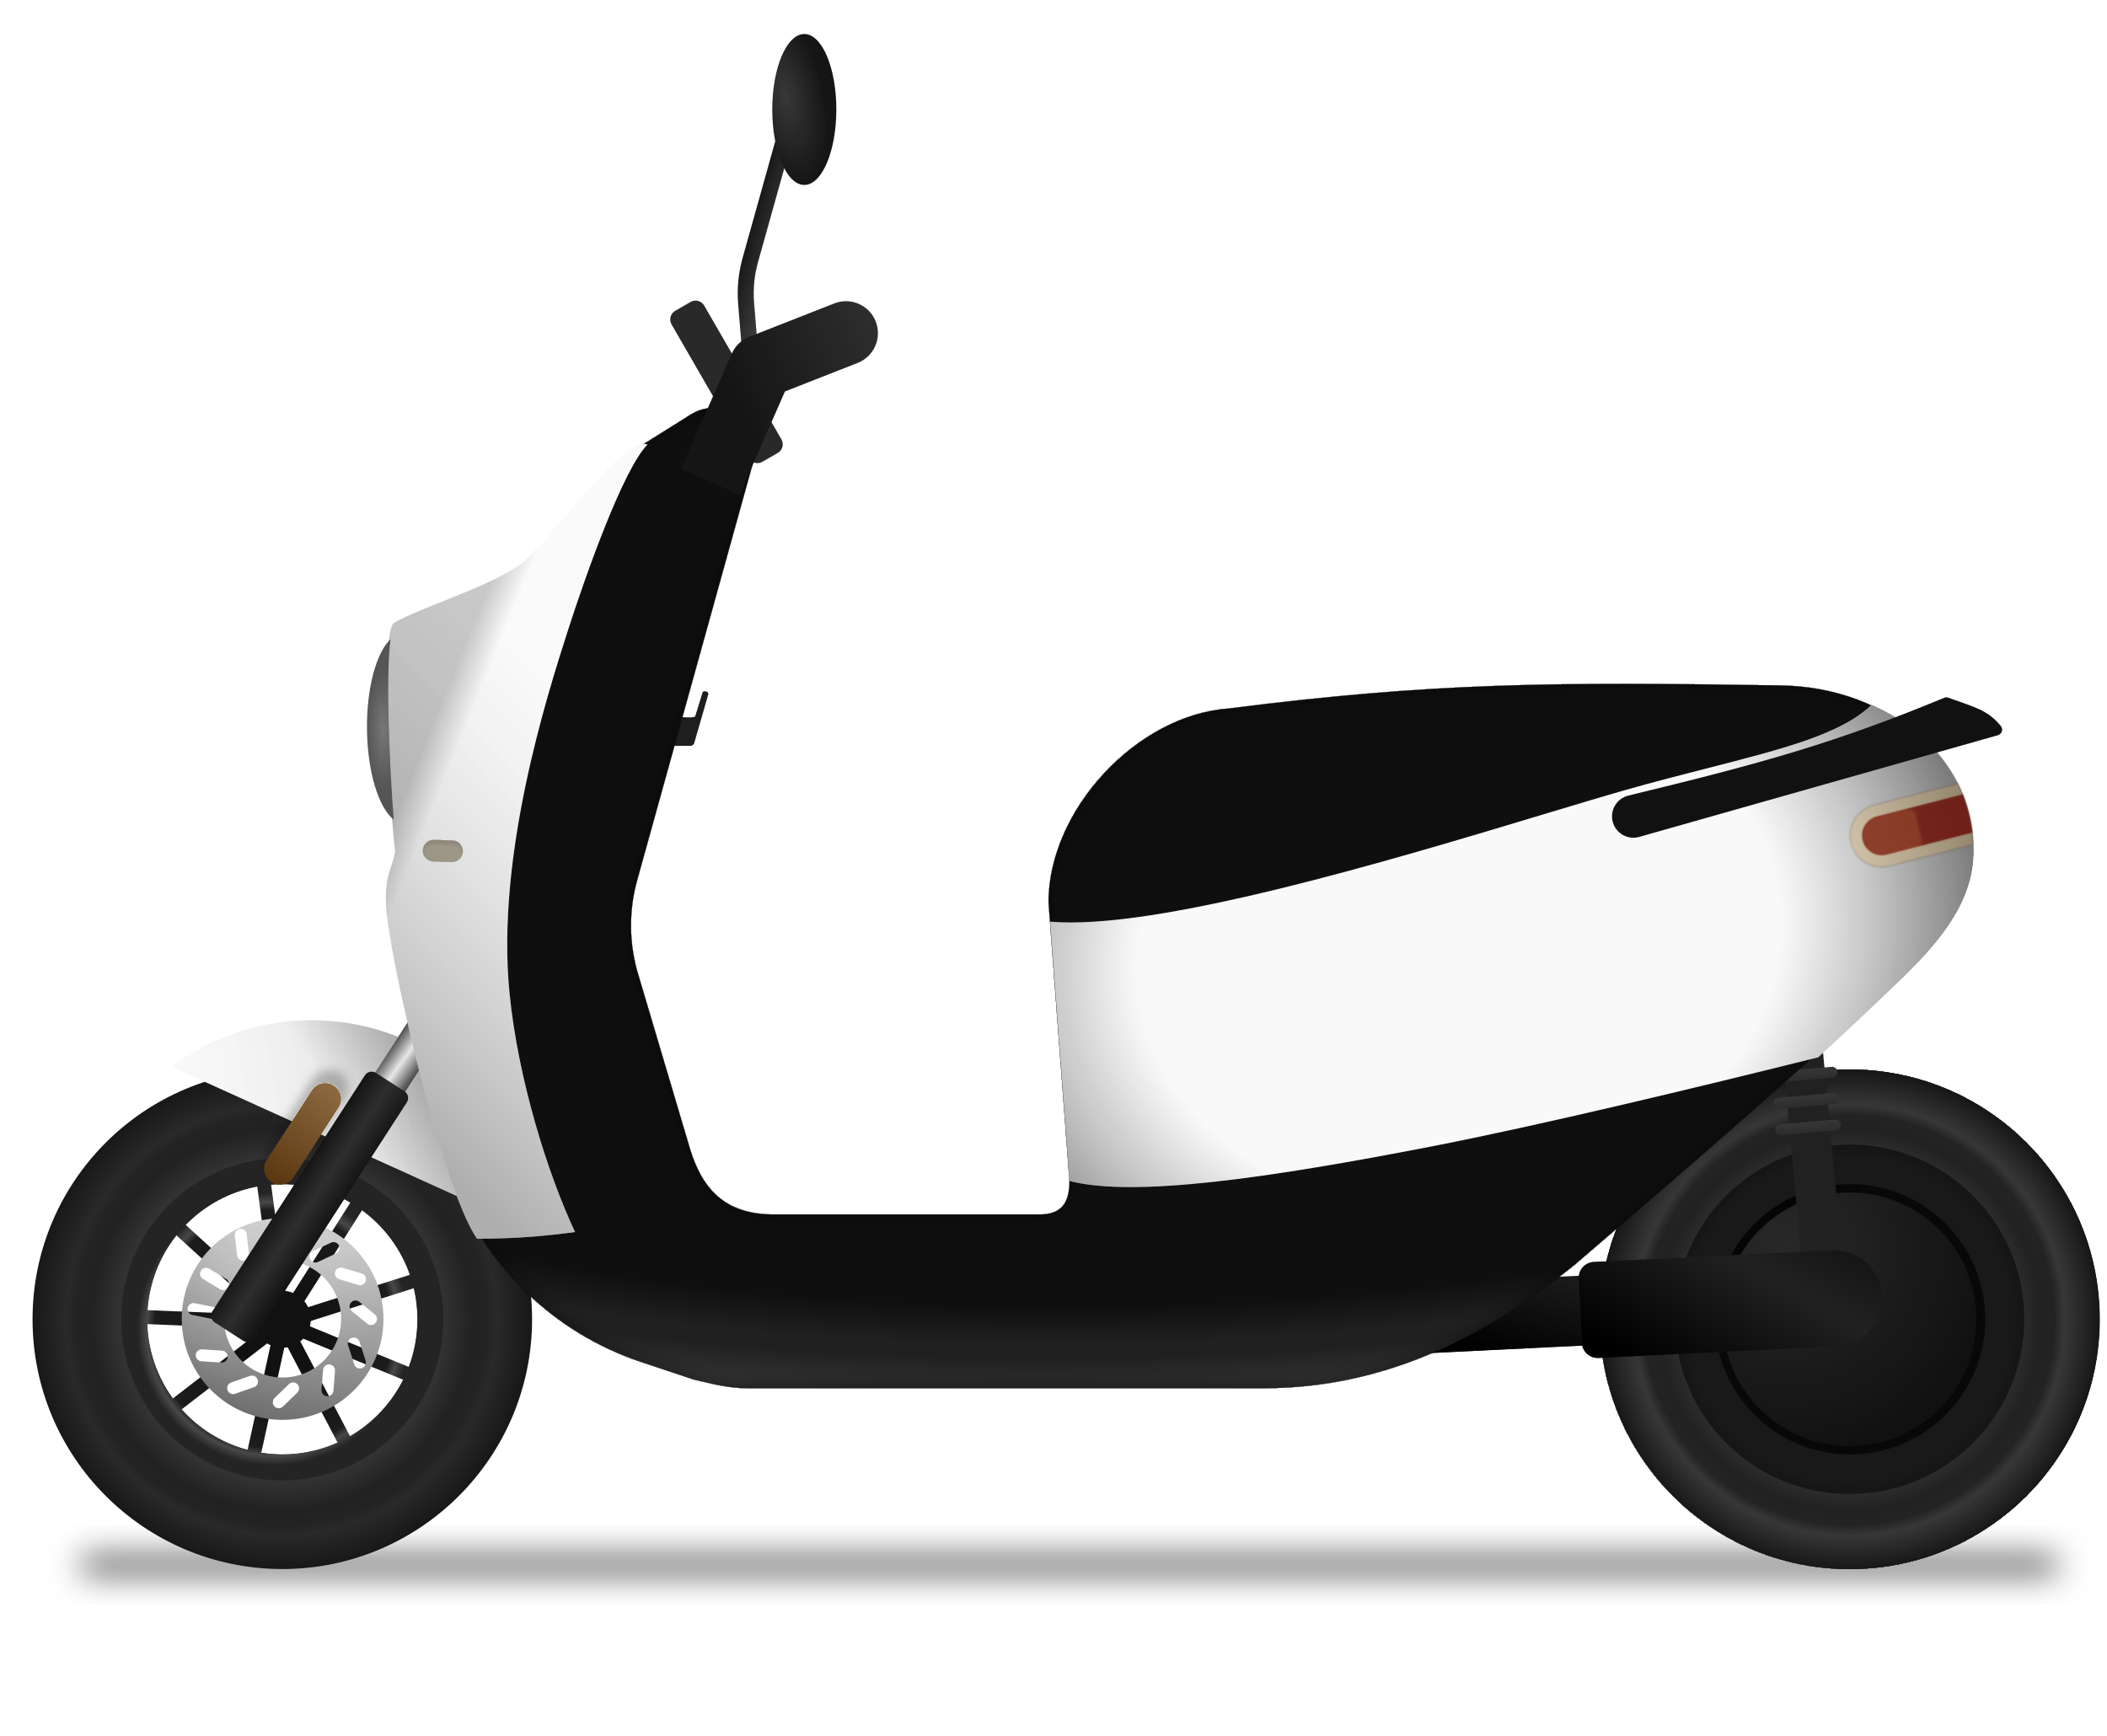
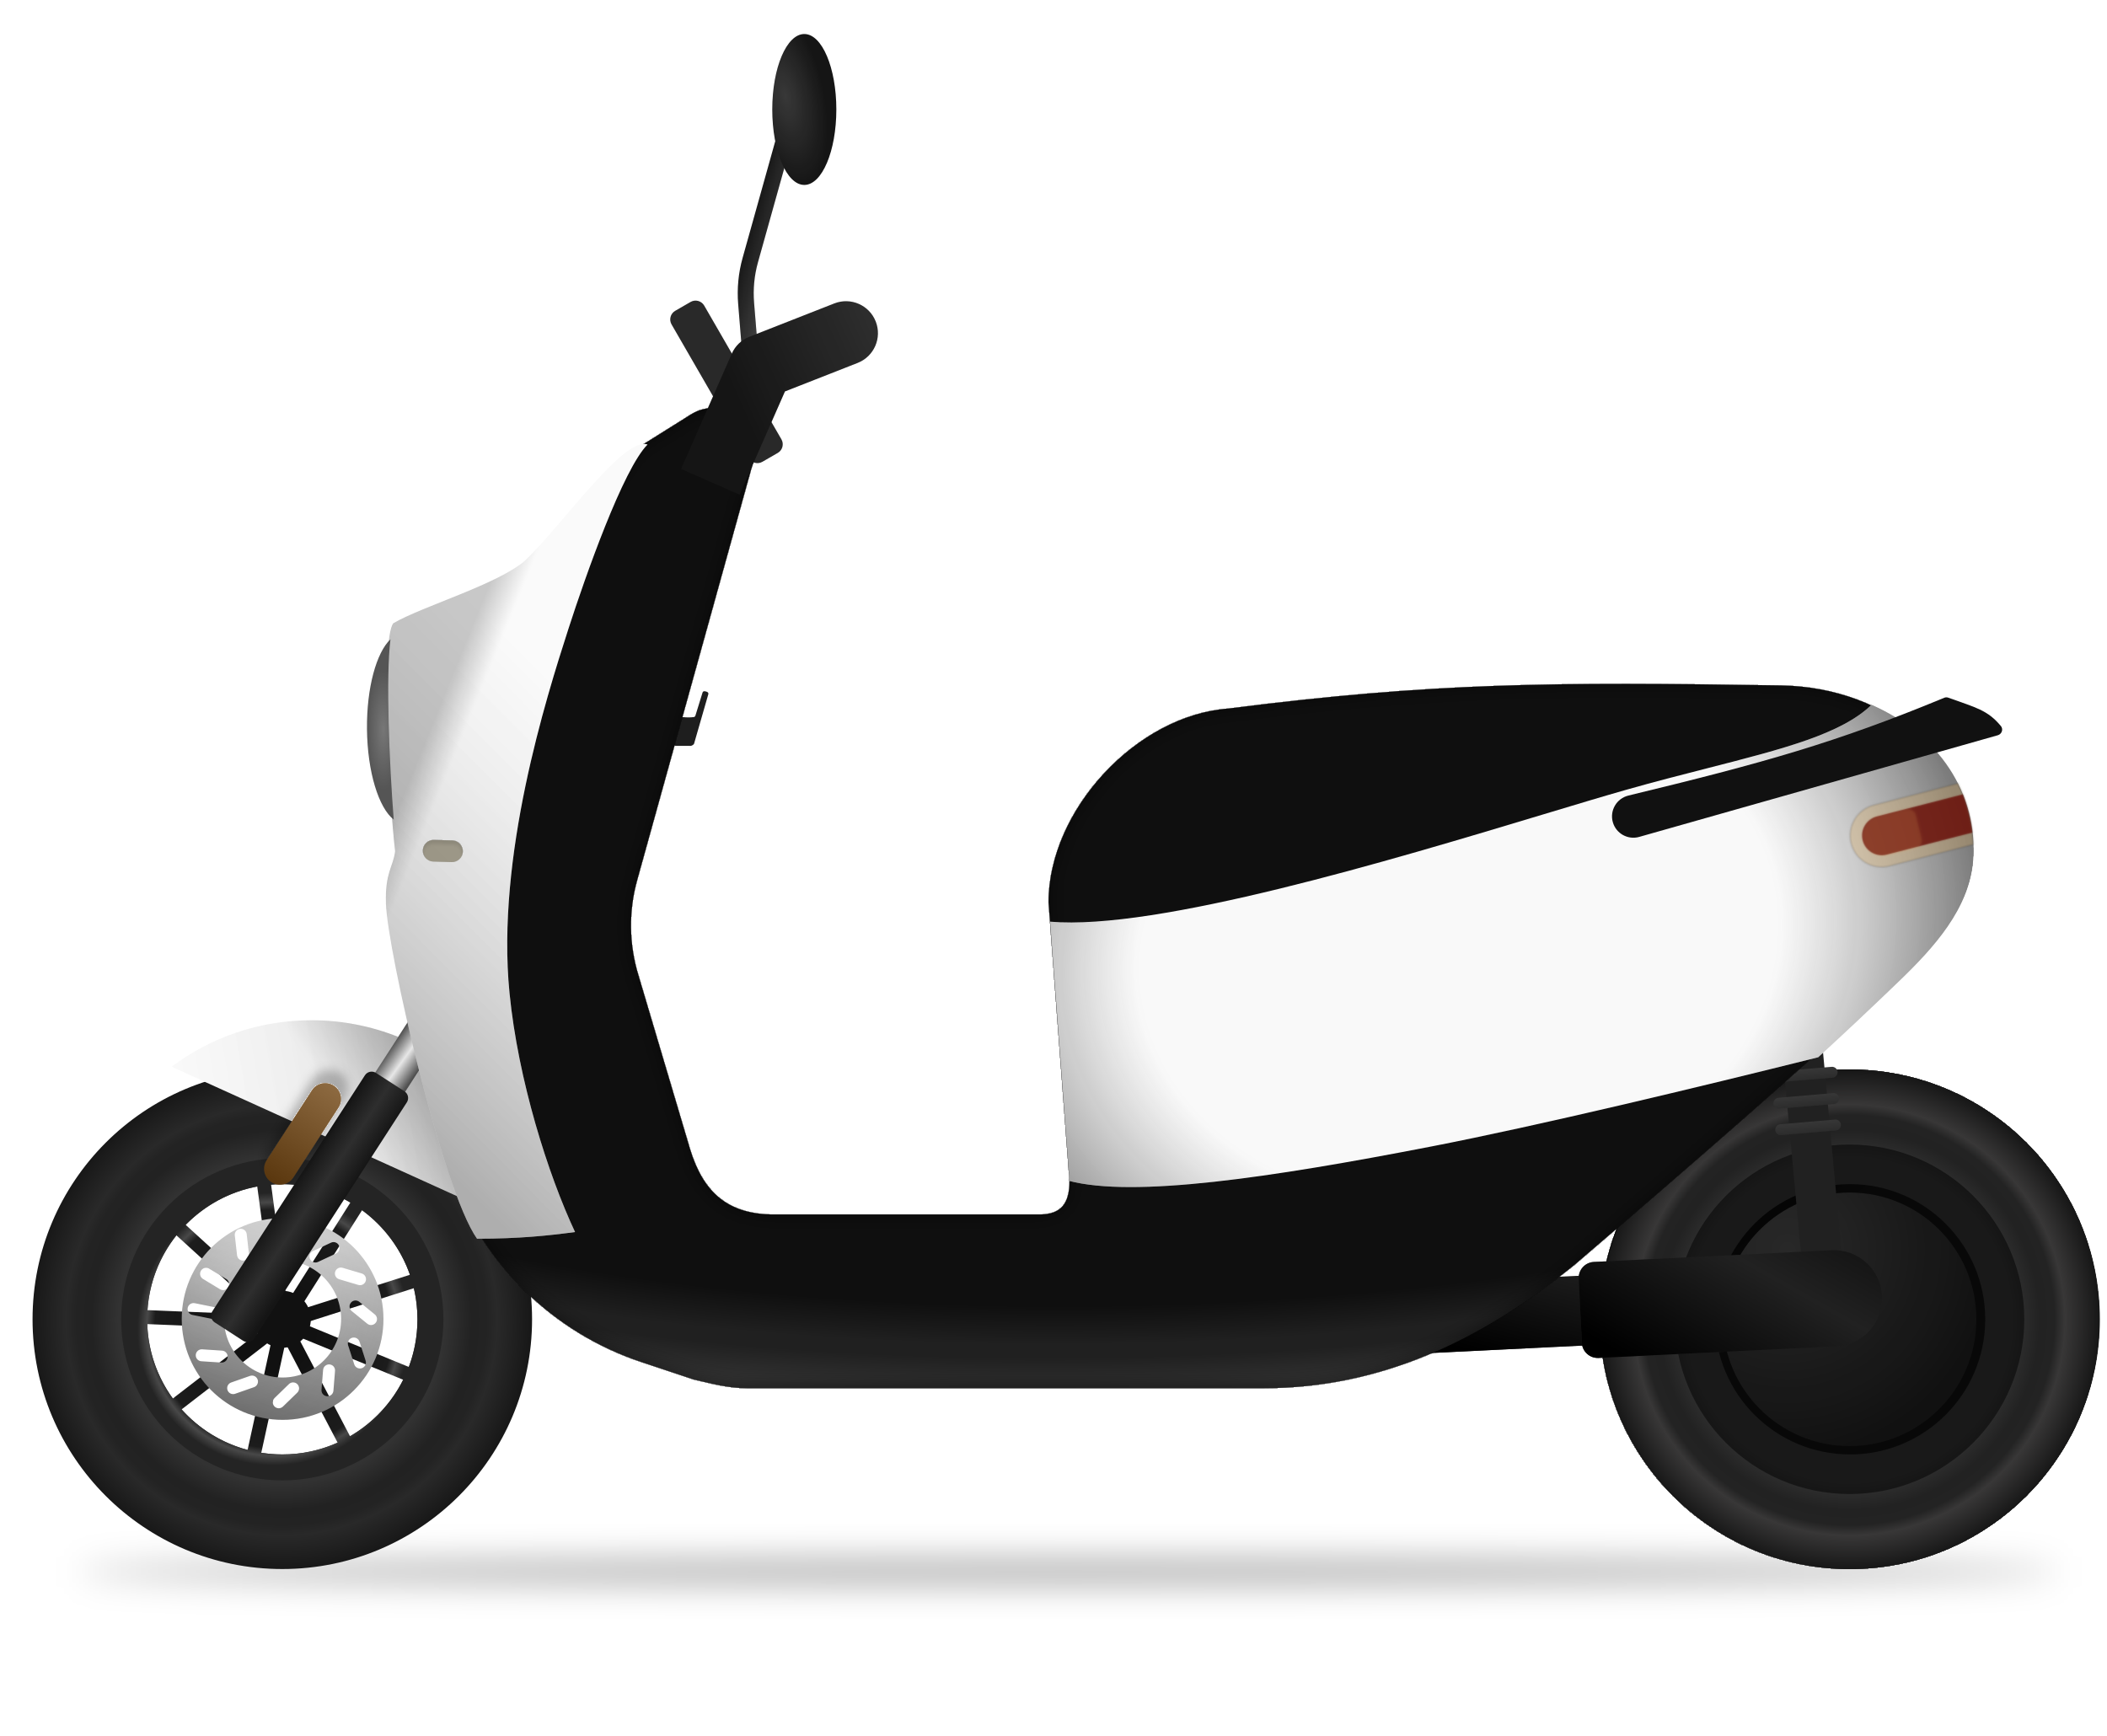
<svg xmlns="http://www.w3.org/2000/svg" width="1055" height="869" viewBox="0 0 1055 869" fill="none">
  <g filter="url(#filter0_f_2022_28207)">
-     <rect width="989.688" height="6.624" rx="3.312" transform="matrix(-1 0 0 1 1030.27 780.38)" fill="black" />
+     <ellipse cx="535" cy="787" rx="496" ry="7" fill="black" fill-opacity="0.3" />
  </g>
  <g filter="url(#filter1_i_2022_28207)">
    <circle cx="125.059" cy="125.059" r="125.059" transform="matrix(-1 0 0 1 1051.15 535.59)" fill="#111111" />
    <circle cx="125.059" cy="125.059" r="125.059" transform="matrix(-1 0 0 1 1051.15 535.59)" fill="url(#paint0_linear_2022_28207)" />
  </g>
  <path fill-rule="evenodd" clip-rule="evenodd" d="M926.357 785.708C857.288 785.708 801.297 729.718 801.297 660.649C801.297 591.581 857.288 535.59 926.357 535.59C995.425 535.59 1051.42 591.581 1051.42 660.649C1051.42 729.718 995.425 785.708 926.357 785.708ZM926.357 728.321C888.983 728.321 858.685 698.023 858.685 660.649C858.685 623.275 888.983 592.977 926.357 592.977C963.731 592.977 994.028 623.275 994.028 660.649C994.028 698.023 963.731 728.321 926.357 728.321Z" fill="url(#paint1_radial_2022_28207)" />
  <circle cx="63.498" cy="63.498" r="63.498" transform="matrix(-1 0 0 1 989.585 597.151)" fill="#111111" />
  <circle cx="63.498" cy="63.498" r="63.498" transform="matrix(-1 0 0 1 989.585 597.151)" fill="url(#paint2_radial_2022_28207)" fill-opacity="0.1" />
  <circle cx="63.498" cy="63.498" r="75.498" transform="matrix(-1 0 0 1 989.585 597.151)" stroke="black" stroke-opacity="0.5" stroke-width="24" />
  <circle cx="14.271" cy="14.271" r="14.271" transform="matrix(-1 0 0 1 155.628 646.378)" fill="#111111" />
  <path fill-rule="evenodd" clip-rule="evenodd" d="M141.357 785.708C72.288 785.708 16.297 729.718 16.297 660.649C16.297 591.581 72.288 535.59 141.357 535.59C210.425 535.59 266.416 591.581 266.416 660.649C266.416 729.718 210.425 785.708 141.357 785.708ZM141.357 728.321C103.983 728.321 73.685 698.023 73.685 660.649C73.685 623.275 103.983 592.977 141.357 592.977C178.731 592.977 209.028 623.275 209.028 660.649C209.028 698.023 178.731 728.321 141.357 728.321Z" fill="url(#paint3_radial_2022_28207)" />
  <path fill-rule="evenodd" clip-rule="evenodd" d="M141.356 741.321C96.802 741.321 60.684 705.203 60.684 660.649C60.684 616.095 96.802 579.978 141.356 579.978C185.909 579.978 222.027 616.095 222.027 660.649C222.027 705.203 185.909 741.321 141.356 741.321ZM130.821 727.506C134.254 728.042 137.772 728.321 141.356 728.321C151.219 728.321 160.589 726.211 169.04 722.417L142.864 672.469L130.821 727.506ZM123.97 726.067C111.024 722.635 99.6 715.462 90.926 705.776L136.026 670.972L123.97 726.067ZM86.53 700.326L131.749 665.431L73.726 663.057C74.212 676.954 78.888 689.785 86.53 700.326ZM73.837 656.056L132.035 658.437L88.326 618.605C80.05 629.03 74.783 641.951 73.837 656.056ZM92.956 613.353L136.75 653.264L128.801 594.14C114.881 596.751 102.464 603.625 92.956 613.353ZM135.739 593.207L143.687 652.329L175.444 602.178C165.434 596.329 153.786 592.978 141.356 592.978C139.464 592.978 137.591 593.055 135.739 593.207ZM181.299 606.017C192.257 614.043 200.71 625.285 205.269 638.354L149.602 656.074L181.299 606.017ZM207.227 645.077C208.404 650.077 209.027 655.29 209.027 660.649C209.027 669.051 207.496 677.094 204.698 684.517L151.725 662.744L207.227 645.077ZM201.891 690.931C195.963 702.758 186.67 712.607 175.269 719.223L149.064 669.219L201.891 690.931ZM142.215 662.466L142.711 661.922L143.236 662.254L142.238 664.682L142.126 664.657L142.215 662.466Z" fill="url(#paint4_radial_2022_28207)" />
  <path fill-rule="evenodd" clip-rule="evenodd" d="M141.5 711C113.61 711 91 688.39 91 660.5C91 632.61 113.61 610 141.5 610C169.39 610 192 632.61 192 660.5C192 688.39 169.39 711 141.5 711ZM141.5 689.81C157.688 689.81 170.81 676.688 170.81 660.5C170.81 644.312 157.688 631.19 141.5 631.19C125.312 631.19 112.19 644.312 112.19 660.5C112.19 676.688 125.312 689.81 141.5 689.81ZM124.661 627.917C124.849 629.563 123.666 631.049 122.02 631.237C120.373 631.424 118.887 630.241 118.7 628.595L117.569 618.659C117.382 617.013 118.565 615.526 120.211 615.339C121.857 615.152 123.343 616.335 123.531 617.981L124.661 627.917ZM114.304 644.593C115.162 643.176 114.708 641.331 113.29 640.474L104.733 635.299C103.315 634.441 101.471 634.896 100.613 636.313C99.756 637.731 100.21 639.576 101.628 640.433L110.185 645.608C111.603 646.465 113.447 646.011 114.304 644.593ZM107.318 654.563C108.942 654.891 109.992 656.474 109.664 658.098C109.336 659.722 107.754 660.773 106.13 660.445L96.328 658.465C94.704 658.137 93.653 656.554 93.981 654.93C94.309 653.306 95.891 652.256 97.516 652.584L107.318 654.563ZM111.185 676.332C112.839 676.439 114.092 677.867 113.984 679.52C113.876 681.174 112.448 682.427 110.795 682.319L100.816 681.668C99.163 681.56 97.91 680.133 98.018 678.479C98.126 676.826 99.553 675.573 101.207 675.681L111.185 676.332ZM137.43 704.297C138.584 705.486 140.484 705.514 141.673 704.36L148.848 697.395C150.037 696.241 150.065 694.342 148.911 693.153C147.757 691.964 145.858 691.935 144.669 693.089L137.494 700.054C136.305 701.208 136.276 703.108 137.43 704.297ZM166.951 696.442C166.817 698.093 165.37 699.324 163.718 699.19C162.067 699.056 160.836 697.609 160.97 695.957L161.778 685.99C161.912 684.339 163.359 683.108 165.01 683.242C166.662 683.376 167.892 684.823 167.758 686.475L166.951 696.442ZM181.145 685.15C182.722 684.642 183.589 682.952 183.081 681.375L180.017 671.856C179.509 670.279 177.819 669.412 176.242 669.919C174.665 670.427 173.798 672.117 174.306 673.694L177.37 683.213C177.877 684.79 179.568 685.657 181.145 685.15ZM181.124 637.697C182.713 638.168 183.618 639.837 183.147 641.426C182.676 643.014 181.007 643.92 179.418 643.449L169.831 640.605C168.242 640.134 167.337 638.465 167.808 636.876C168.279 635.288 169.949 634.382 171.537 634.853L181.124 637.697ZM188.108 662.42C189.153 661.134 188.958 659.245 187.672 658.2L179.913 651.892C178.627 650.847 176.738 651.042 175.692 652.328C174.647 653.614 174.842 655.503 176.128 656.548L183.888 662.856C185.174 663.901 187.063 663.706 188.108 662.42ZM165.746 622.268C167.247 621.568 169.032 622.217 169.733 623.719C170.433 625.22 169.784 627.005 168.282 627.706L159.22 631.933C157.718 632.634 155.933 631.984 155.233 630.483C154.532 628.981 155.182 627.196 156.683 626.496L165.746 622.268ZM113.907 696.114C114.453 697.678 116.165 698.502 117.729 697.955L127.168 694.654C128.732 694.107 129.557 692.396 129.01 690.832C128.463 689.268 126.751 688.443 125.187 688.99L115.748 692.292C114.184 692.839 113.36 694.55 113.907 696.114Z" fill="url(#paint5_linear_2022_28207)" />
  <path fill-rule="evenodd" clip-rule="evenodd" d="M141.5 711C113.61 711 91 688.39 91 660.5C91 632.61 113.61 610 141.5 610C169.39 610 192 632.61 192 660.5C192 688.39 169.39 711 141.5 711ZM141.5 689.81C157.688 689.81 170.81 676.688 170.81 660.5C170.81 644.312 157.688 631.19 141.5 631.19C125.312 631.19 112.19 644.312 112.19 660.5C112.19 676.688 125.312 689.81 141.5 689.81ZM124.661 627.917C124.849 629.563 123.666 631.049 122.02 631.237C120.373 631.424 118.887 630.241 118.7 628.595L117.569 618.659C117.382 617.013 118.565 615.526 120.211 615.339C121.857 615.152 123.343 616.335 123.531 617.981L124.661 627.917ZM114.304 644.593C115.162 643.176 114.708 641.331 113.29 640.474L104.733 635.299C103.315 634.441 101.471 634.896 100.613 636.313C99.756 637.731 100.21 639.576 101.628 640.433L110.185 645.608C111.603 646.465 113.447 646.011 114.304 644.593ZM107.318 654.563C108.942 654.891 109.992 656.474 109.664 658.098C109.336 659.722 107.754 660.773 106.13 660.445L96.328 658.465C94.704 658.137 93.653 656.554 93.981 654.93C94.309 653.306 95.891 652.256 97.516 652.584L107.318 654.563ZM111.185 676.332C112.839 676.439 114.092 677.867 113.984 679.52C113.876 681.174 112.448 682.427 110.795 682.319L100.816 681.668C99.163 681.56 97.91 680.133 98.018 678.479C98.126 676.826 99.553 675.573 101.207 675.681L111.185 676.332ZM137.43 704.297C138.584 705.486 140.484 705.514 141.673 704.36L148.848 697.395C150.037 696.241 150.065 694.342 148.911 693.153C147.757 691.964 145.858 691.935 144.669 693.089L137.494 700.054C136.305 701.208 136.276 703.108 137.43 704.297ZM166.951 696.442C166.817 698.093 165.37 699.324 163.718 699.19C162.067 699.056 160.836 697.609 160.97 695.957L161.778 685.99C161.912 684.339 163.359 683.108 165.01 683.242C166.662 683.376 167.892 684.823 167.758 686.475L166.951 696.442ZM181.145 685.15C182.722 684.642 183.589 682.952 183.081 681.375L180.017 671.856C179.509 670.279 177.819 669.412 176.242 669.919C174.665 670.427 173.798 672.117 174.306 673.694L177.37 683.213C177.877 684.79 179.568 685.657 181.145 685.15ZM181.124 637.697C182.713 638.168 183.618 639.837 183.147 641.426C182.676 643.014 181.007 643.92 179.418 643.449L169.831 640.605C168.242 640.134 167.337 638.465 167.808 636.876C168.279 635.288 169.949 634.382 171.537 634.853L181.124 637.697ZM188.108 662.42C189.153 661.134 188.958 659.245 187.672 658.2L179.913 651.892C178.627 650.847 176.738 651.042 175.692 652.328C174.647 653.614 174.842 655.503 176.128 656.548L183.888 662.856C185.174 663.901 187.063 663.706 188.108 662.42ZM165.746 622.268C167.247 621.568 169.032 622.217 169.733 623.719C170.433 625.22 169.784 627.005 168.282 627.706L159.22 631.933C157.718 632.634 155.933 631.984 155.233 630.483C154.532 628.981 155.182 627.196 156.683 626.496L165.746 622.268ZM113.907 696.114C114.453 697.678 116.165 698.502 117.729 697.955L127.168 694.654C128.732 694.107 129.557 692.396 129.01 690.832C128.463 689.268 126.751 688.443 125.187 688.99L115.748 692.292C114.184 692.839 113.36 694.55 113.907 696.114Z" fill="url(#paint6_radial_2022_28207)" fill-opacity="0.2" style="mix-blend-mode:multiply" />
  <path d="M85.873 534.173C105.396 519.553 129.641 510.894 155.909 510.894C217.444 510.894 267.88 558.417 272.518 618.763L85.873 534.173Z" fill="#F9F9F9" />
  <path d="M85.873 534.173C105.396 519.553 129.641 510.894 155.909 510.894C217.444 510.894 267.88 558.417 272.518 618.763L85.873 534.173Z" fill="url(#paint7_linear_2022_28207)" style="mix-blend-mode:luminosity" />
  <path d="M85.873 534.173C105.396 519.553 129.641 510.894 155.909 510.894C217.444 510.894 267.88 558.417 272.518 618.763L85.873 534.173Z" fill="url(#paint8_linear_2022_28207)" fill-opacity="0.2" style="mix-blend-mode:luminosity" />
  <rect width="17.882" height="37.243" transform="matrix(-0.839799 -0.542898 -0.542898 0.839799 221.553 517.881)" fill="#D9D9D9" />
  <rect width="17.882" height="37.243" transform="matrix(-0.839799 -0.542898 -0.542898 0.839799 221.553 517.881)" fill="url(#paint9_linear_2022_28207)" />
  <rect width="24.983" height="148.759" rx="4" transform="matrix(-0.839799 -0.542898 -0.542898 0.839799 205.879 548.665)" fill="url(#paint10_linear_2022_28207)" />
  <path d="M351.771 346.803C351.894 346.404 352.254 346.113 352.671 346.131C353.316 346.16 353.774 346.305 354.267 346.591C354.633 346.803 354.778 347.25 354.661 347.657L347.543 372.352C347.514 372.45 347.473 372.545 347.409 372.624C346.976 373.157 346.136 373.549 345.652 373.525C345.55 373.52 345.448 373.5 345.345 373.5H338.313C337.653 373.5 337.174 372.871 337.349 372.234L340.773 359.821C340.904 359.348 341.359 359.041 341.848 359.088C344.122 359.308 345.536 359.298 347.367 359.081C347.753 359.035 348.074 358.762 348.189 358.39L351.771 346.803Z" fill="#1E1E1E" />
  <rect width="20.294" height="113.343" transform="matrix(-0.995734 0.0922683 0.0922683 0.995734 912.039 518.599)" fill="#212121" />
  <rect width="32.96" height="5.46" rx="2.73" transform="matrix(-0.996587 0.0825537 0.0862736 0.996271 919.849 534)" fill="#373737" />
  <rect width="32.96" height="5.46" rx="2.73" transform="matrix(-0.996587 0.0825537 0.0862736 0.996271 919.849 534)" fill="url(#paint11_linear_2022_28207)" fill-opacity="0.2" />
  <rect width="32.96" height="5.46" rx="2.73" transform="matrix(-0.996359 0.0852567 0.0890965 0.996023 920.597 547.161)" fill="#373737" />
  <rect width="32.96" height="5.46" rx="2.73" transform="matrix(-0.996359 0.0852567 0.0890965 0.996023 920.597 547.161)" fill="url(#paint12_linear_2022_28207)" fill-opacity="0.2" />
  <rect width="32.96" height="5.46" rx="2.73" transform="matrix(-0.996359 0.0852567 0.0890965 0.996023 921.509 560.409)" fill="#373737" />
  <rect width="32.96" height="5.46" rx="2.73" transform="matrix(-0.996359 0.0852567 0.0890965 0.996023 921.509 560.409)" fill="url(#paint13_linear_2022_28207)" fill-opacity="0.2" />
  <path d="M933.39 651.062C932.872 640.483 923.875 632.328 913.296 632.846L710.099 642.809C705.686 643.026 702.284 646.778 702.501 651.191L703.431 670.169C703.647 674.582 707.4 677.984 711.813 677.767L918.362 667.64C927.09 667.212 933.818 659.79 933.39 651.062V651.062Z" fill="#212121" />
  <path d="M933.39 651.062C932.872 640.483 923.875 632.328 913.296 632.846L710.099 642.809C705.686 643.026 702.284 646.778 702.501 651.191L703.431 670.169C703.647 674.582 707.4 677.984 711.813 677.767L918.362 667.64C927.09 667.212 933.818 659.79 933.39 651.062V651.062Z" fill="url(#paint14_linear_2022_28207)" />
  <path d="M942.339 648.944C941.688 635.667 930.397 625.432 917.12 626.082L798.077 631.919C793.664 632.136 790.262 635.888 790.478 640.301L792.052 672.4C792.268 676.813 796.021 680.215 800.434 679.999L919.478 674.162C932.755 673.511 942.99 662.22 942.339 648.944V648.944Z" fill="#212121" />
  <path d="M942.339 648.944C941.688 635.667 930.397 625.432 917.12 626.082L798.077 631.919C793.664 632.136 790.262 635.888 790.478 640.301L792.052 672.4C792.268 676.813 796.021 680.215 800.434 679.999L919.478 674.162C932.755 673.511 942.99 662.22 942.339 648.944V648.944Z" fill="url(#paint15_linear_2022_28207)" />
  <g filter="url(#filter2_i_2022_28207)">
    <path d="M891.648 343.227C777.055 341.429 717.206 341.788 615 354.804C569.016 358.171 525 405.696 525 451.804L535.5 591.304C535.5 602.349 531.546 608.141 520.5 608.141H387.5C364.608 608.141 352.16 597.205 345.5 575.304L319.636 488.196C314.941 472.754 314.739 456.294 319.054 440.742L377.248 230.992C382.372 212.524 362.11 197.407 345.867 207.579L319.054 224.371L282.792 275.535C276.304 284.69 268.059 292.453 258.297 297.986C234.754 311.331 207.371 326.772 207.371 350.767L219.416 443.67C219.416 448.856 215.482 456.471 213.808 463.011C212.567 467.862 213.57 472.953 213.986 477.943L221.12 563.507C221.865 572.43 223.211 581.339 226.266 589.756C242.014 633.137 276.777 667.287 321.015 682.052L347.209 690.795C356 692.804 364.5 695.167 374.12 695.167H632.648C691.453 695.167 741.5 671.304 788.5 633.304C853.838 577.299 893.528 542.715 947.183 493.544C967.295 475.113 988.071 453.509 987.965 426.229C987.792 381.556 946.751 344.092 891.648 343.227Z" fill="url(#paint16_radial_2022_28207)" />
  </g>
  <path d="M193.239 452.463C194.001 476.242 221.467 595.552 238.849 620.304C260.125 620.304 274.308 618.774 287.936 616.966C274.447 588.182 259.429 540.903 255.119 497.239C248.364 428.824 273.335 349.84 284.737 314.52C293.087 288.655 311.992 234.841 324.229 222.604C312.549 218.293 282.513 261.539 263.184 280.451C249.973 292.409 210.76 303.812 196.854 312.155C190.597 321.472 194.768 399.622 197.827 426.32C196.854 434.107 192.74 436.889 193.239 452.463Z" fill="#F9F9F9" />
  <path d="M193.239 452.463C194.001 476.242 221.467 595.552 238.849 620.304C260.125 620.304 274.308 618.774 287.936 616.966C274.447 588.182 259.429 540.903 255.119 497.239C248.364 428.824 273.335 349.84 284.737 314.52C293.087 288.655 311.992 234.841 324.229 222.604C312.549 218.293 282.513 261.539 263.184 280.451C249.973 292.409 210.76 303.812 196.854 312.155C190.597 321.472 194.768 399.622 197.827 426.32C196.854 434.107 192.74 436.889 193.239 452.463Z" fill="url(#paint17_linear_2022_28207)" fill-opacity="0.3" style="mix-blend-mode:luminosity" />
  <path d="M193.239 452.463C194.001 476.242 221.467 595.552 238.849 620.304C260.125 620.304 274.308 618.774 287.936 616.966C274.447 588.182 259.429 540.903 255.119 497.239C248.364 428.824 273.335 349.84 284.737 314.52C293.087 288.655 311.992 234.841 324.229 222.604C312.549 218.293 282.513 261.539 263.184 280.451C249.973 292.409 210.76 303.812 196.854 312.155C190.597 321.472 194.768 399.622 197.827 426.32C196.854 434.107 192.74 436.889 193.239 452.463Z" fill="url(#paint18_linear_2022_28207)" fill-opacity="0.2" style="mix-blend-mode:luminosity" />
  <g filter="url(#filter3_i_2022_28207)">
    <rect width="20.024" height="10.846" rx="5.423" transform="matrix(-0.999603 -0.0281672 -0.0281672 0.999603 231.892 421.016)" fill="#6F6F6F" fill-opacity="0.8" />
    <rect width="20.024" height="10.846" rx="5.423" transform="matrix(-0.999603 -0.0281672 -0.0281672 0.999603 231.892 421.016)" fill="#CEC089" fill-opacity="0.3" />
  </g>
  <path fill-rule="evenodd" clip-rule="evenodd" d="M197.146 410.448C189.587 404.538 183.96 386.487 183.753 365.082C183.552 344.395 188.473 326.742 195.522 320.114C193.109 338.887 194.962 382.665 197.146 410.448Z" fill="#555555" />
  <path fill-rule="evenodd" clip-rule="evenodd" d="M197.146 410.448C189.587 404.538 183.96 386.487 183.753 365.082C183.552 344.395 188.473 326.742 195.522 320.114C193.109 338.887 194.962 382.665 197.146 410.448Z" fill="url(#paint19_radial_2022_28207)" fill-opacity="0.2" />
  <path fill-rule="evenodd" clip-rule="evenodd" d="M910.401 529.443C923.399 517.514 936.635 505.088 950.783 491.46C968.437 474.454 986.212 454.981 988.001 430.534C990.432 397.319 970.625 367.628 937.118 352.928C922.074 367.526 892.996 374.958 855.215 384.615C842.528 387.858 828.86 391.352 814.412 395.452C803.023 398.684 788.727 402.993 772.545 407.87C696.645 430.745 579.263 466.123 525.808 461.541L535.264 587.304C535.264 588.649 535.183 589.975 535.021 591.268C567.535 599.915 635.821 589.814 716.725 574.105C770.348 563.693 851.013 544.298 910.401 529.443Z" fill="#F9F9F9" />
  <path fill-rule="evenodd" clip-rule="evenodd" d="M910.401 529.443C923.399 517.514 936.635 505.088 950.783 491.46C968.437 474.454 986.212 454.981 988.001 430.534C990.432 397.319 970.625 367.628 937.118 352.928C922.074 367.526 892.996 374.958 855.215 384.615C842.528 387.858 828.86 391.352 814.412 395.452C803.023 398.684 788.727 402.993 772.545 407.87C696.645 430.745 579.263 466.123 525.808 461.541L535.264 587.304C535.264 588.649 535.183 589.975 535.021 591.268C567.535 599.915 635.821 589.814 716.725 574.105C770.348 563.693 851.013 544.298 910.401 529.443Z" fill="url(#paint20_radial_2022_28207)" fill-opacity="0.5" style="mix-blend-mode:luminosity" />
  <path d="M975.475 349.352C974.853 349.128 974.153 349.144 973.542 349.398C919.42 371.837 882.868 382.061 815.379 398.38C809.462 399.81 805.895 405.882 807.567 411.735V411.735C809.188 417.407 815.095 420.697 820.771 419.088L1000.3 368.19C1002.35 367.61 1003.21 365.166 1001.84 363.534C995.157 355.539 989.412 354.376 975.475 349.352Z" fill="#111111" />
  <g filter="url(#filter4_f_2022_28207)">
    <path d="M988 422.891C987.559 412.161 984.916 401.801 980.407 392.304L938.22 403.167C929.792 405.337 924.719 413.928 926.89 422.356C929.06 430.784 937.651 435.856 946.079 433.686L988 422.891Z" fill="#D5A455" fill-opacity="0.3" />
    <path d="M988 422.891C987.559 412.161 984.916 401.801 980.407 392.304L938.22 403.167C929.792 405.337 924.719 413.928 926.89 422.356C929.06 430.784 937.651 435.856 946.079 433.686L988 422.891Z" stroke="black" stroke-opacity="0.1" stroke-linecap="round" stroke-linejoin="round" />
  </g>
  <g filter="url(#filter5_f_2022_28207)">
    <path d="M987.527 416.94C986.747 410.33 985.129 403.9 982.759 397.771L939.788 408.836C934.506 410.197 931.327 415.581 932.687 420.863C934.047 426.146 939.432 429.325 944.714 427.965L987.527 416.94Z" fill="#640600" fill-opacity="0.8" />
  </g>
  <g filter="url(#filter6_f_2022_28207)">
    <path d="M959.306 408.215C958.781 406.069 956.617 404.755 954.471 405.279L940.311 408.738C934.901 410.059 931.587 415.516 932.909 420.926V420.926C934.23 426.335 939.687 429.649 945.096 428.328L959.256 424.869C961.402 424.344 962.717 422.18 962.193 420.034L959.306 408.215Z" fill="#FFBF65" fill-opacity="0.15" />
  </g>
  <g filter="url(#filter7_d_2022_28207)">
    <rect width="15.89" height="57.561" rx="7.945" transform="matrix(-0.839809 -0.542881 -0.542881 0.839809 173.809 547.962)" fill="#704512" />
    <rect width="15.89" height="57.561" rx="7.945" transform="matrix(-0.839809 -0.542881 -0.542881 0.839809 173.809 547.962)" fill="url(#paint21_linear_2022_28207)" fill-opacity="0.2" />
  </g>
  <path d="M391.929 72.145L375.685 130.218C373.707 137.286 373.001 144.649 373.598 151.964L376.542 188.026" stroke="#151515" stroke-width="8" stroke-linecap="round" stroke-linejoin="round" />
  <path d="M391.929 72.145L375.685 130.218C373.707 137.286 373.001 144.649 373.598 151.964L376.542 188.026" stroke="url(#paint22_linear_2022_28207)" stroke-opacity="0.2" stroke-width="8" stroke-linecap="round" stroke-linejoin="round" />
  <ellipse cx="16.04" cy="37.788" rx="16.04" ry="37.788" transform="matrix(-1 0 0 1 418.767 17.0332)" fill="#151515" />
  <ellipse cx="16.04" cy="37.788" rx="16.04" ry="37.788" transform="matrix(-1 0 0 1 418.767 17.0332)" fill="url(#paint23_radial_2022_28207)" fill-opacity="0.15" />
  <rect width="18.88" height="87.309" rx="5" transform="matrix(-0.866025 0.5 0.5 0.866025 350.108 148.7)" fill="#292929" />
  <path d="M417.745 151.946C425.97 148.716 435.256 152.766 438.485 160.992C441.714 169.217 437.664 178.503 429.439 181.732L417.745 151.946ZM381.053 183.54L366.405 177.102C368.106 173.231 371.27 170.191 375.206 168.646L381.053 183.54ZM429.439 181.732L386.9 198.433L375.206 168.646L417.745 151.946L429.439 181.732ZM395.701 189.977L370.322 247.723L341.026 234.848L366.405 177.102L395.701 189.977Z" fill="#151515" />
  <path d="M417.745 151.946C425.97 148.716 435.256 152.766 438.485 160.992C441.714 169.217 437.664 178.503 429.439 181.732L417.745 151.946ZM381.053 183.54L366.405 177.102C368.106 173.231 371.27 170.191 375.206 168.646L381.053 183.54ZM429.439 181.732L386.9 198.433L375.206 168.646L417.745 151.946L429.439 181.732ZM395.701 189.977L370.322 247.723L341.026 234.848L366.405 177.102L395.701 189.977Z" fill="url(#paint24_linear_2022_28207)" fill-opacity="0.1" />
  <defs>
-     <filter id="filter0_f_2022_28207" x="24.182" y="763.98" width="1022.49" height="39.425" filterUnits="userSpaceOnUse" color-interpolation-filters="sRGB">
+     <filter id="filter0_f_2022_28207" x="22.6" y="763.6" width="1024.8" height="46.8" filterUnits="userSpaceOnUse" color-interpolation-filters="sRGB">
      <feFlood flood-opacity="0" result="BackgroundImageFix" />
      <feBlend mode="normal" in="SourceGraphic" in2="BackgroundImageFix" result="shape" />
      <feGaussianBlur stdDeviation="8.2" result="effect1_foregroundBlur_2022_28207" />
    </filter>
    <filter id="filter1_i_2022_28207" x="801.027" y="535.59" width="250.118" height="250.119" filterUnits="userSpaceOnUse" color-interpolation-filters="sRGB">
      <feFlood flood-opacity="0" result="BackgroundImageFix" />
      <feBlend mode="normal" in="SourceGraphic" in2="BackgroundImageFix" result="shape" />
      <feColorMatrix in="SourceAlpha" type="matrix" values="0 0 0 0 0 0 0 0 0 0 0 0 0 0 0 0 0 0 127 0" result="hardAlpha" />
      <feMorphology radius="10" operator="erode" in="SourceAlpha" result="effect1_innerShadow_2022_28207" />
      <feOffset />
      <feGaussianBlur stdDeviation="4.9" />
      <feComposite in2="hardAlpha" operator="arithmetic" k2="-1" k3="1" />
      <feColorMatrix type="matrix" values="0 0 0 0 0 0 0 0 0 0 0 0 0 0 0 0 0 0 0.5 0" />
      <feBlend mode="normal" in2="shape" result="effect1_innerShadow_2022_28207" />
    </filter>
    <filter id="filter2_i_2022_28207" x="207.371" y="204.304" width="780.595" height="490.863" filterUnits="userSpaceOnUse" color-interpolation-filters="sRGB">
      <feFlood flood-opacity="0" result="BackgroundImageFix" />
      <feBlend mode="normal" in="SourceGraphic" in2="BackgroundImageFix" result="shape" />
      <feColorMatrix in="SourceAlpha" type="matrix" values="0 0 0 0 0 0 0 0 0 0 0 0 0 0 0 0 0 0 127 0" result="hardAlpha" />
      <feOffset />
      <feGaussianBlur stdDeviation="5" />
      <feComposite in2="hardAlpha" operator="arithmetic" k2="-1" k3="1" />
      <feColorMatrix type="matrix" values="0 0 0 0 0 0 0 0 0 0 0 0 0 0 0 0 0 0 0.5 0" />
      <feBlend mode="normal" in2="shape" result="effect1_innerShadow_2022_28207" />
    </filter>
    <filter id="filter3_i_2022_28207" x="211.721" y="420.602" width="20.02" height="13.105" filterUnits="userSpaceOnUse" color-interpolation-filters="sRGB">
      <feFlood flood-opacity="0" result="BackgroundImageFix" />
      <feBlend mode="normal" in="SourceGraphic" in2="BackgroundImageFix" result="shape" />
      <feColorMatrix in="SourceAlpha" type="matrix" values="0 0 0 0 0 0 0 0 0 0 0 0 0 0 0 0 0 0 127 0" result="hardAlpha" />
      <feOffset dy="2" />
      <feGaussianBlur stdDeviation="1" />
      <feComposite in2="hardAlpha" operator="arithmetic" k2="-1" k3="1" />
      <feColorMatrix type="matrix" values="0 0 0 0 0 0 0 0 0 0 0 0 0 0 0 0 0 0 0.1 0" />
      <feBlend mode="normal" in2="shape" result="effect1_innerShadow_2022_28207" />
    </filter>
    <filter id="filter4_f_2022_28207" x="924.888" y="390.804" width="64.612" height="44.884" filterUnits="userSpaceOnUse" color-interpolation-filters="sRGB">
      <feFlood flood-opacity="0" result="BackgroundImageFix" />
      <feBlend mode="normal" in="SourceGraphic" in2="BackgroundImageFix" result="shape" />
      <feGaussianBlur stdDeviation="0.5" result="effect1_foregroundBlur_2022_28207" />
    </filter>
    <filter id="filter5_f_2022_28207" x="931.372" y="396.771" width="57.155" height="32.508" filterUnits="userSpaceOnUse" color-interpolation-filters="sRGB">
      <feFlood flood-opacity="0" result="BackgroundImageFix" />
      <feBlend mode="normal" in="SourceGraphic" in2="BackgroundImageFix" result="shape" />
      <feGaussianBlur stdDeviation="0.5" result="effect1_foregroundBlur_2022_28207" />
    </filter>
    <filter id="filter6_f_2022_28207" x="931.118" y="403.664" width="32.69" height="26.455" filterUnits="userSpaceOnUse" color-interpolation-filters="sRGB">
      <feFlood flood-opacity="0" result="BackgroundImageFix" />
      <feBlend mode="normal" in="SourceGraphic" in2="BackgroundImageFix" result="shape" />
      <feGaussianBlur stdDeviation="0.75" result="effect1_foregroundBlur_2022_28207" />
    </filter>
    <filter id="filter7_d_2022_28207" x="128.455" y="531.575" width="50.114" height="62.488" filterUnits="userSpaceOnUse" color-interpolation-filters="sRGB">
      <feFlood flood-opacity="0" result="BackgroundImageFix" />
      <feColorMatrix in="SourceAlpha" type="matrix" values="0 0 0 0 0 0 0 0 0 0 0 0 0 0 0 0 0 0 127 0" result="hardAlpha" />
      <feMorphology radius="1" operator="dilate" in="SourceAlpha" result="effect1_dropShadow_2022_28207" />
      <feOffset dx="2" dy="-5" />
      <feGaussianBlur stdDeviation="2.4" />
      <feComposite in2="hardAlpha" operator="out" />
      <feColorMatrix type="matrix" values="0 0 0 0 0 0 0 0 0 0 0 0 0 0 0 0 0 0 0.25 0" />
      <feBlend mode="normal" in2="BackgroundImageFix" result="effect1_dropShadow_2022_28207" />
      <feBlend mode="normal" in="SourceGraphic" in2="effect1_dropShadow_2022_28207" result="shape" />
    </filter>
    <linearGradient id="paint0_linear_2022_28207" x1="150.817" y1="91.757" x2="189.732" y2="41.819" gradientUnits="userSpaceOnUse">
      <stop stop-opacity="0" />
      <stop offset="1" />
    </linearGradient>
    <radialGradient id="paint1_radial_2022_28207" cx="0" cy="0" r="1" gradientUnits="userSpaceOnUse" gradientTransform="translate(926 661) rotate(89.8361) scale(124.709)">
      <stop offset="0.656" stop-color="#323232" />
      <stop offset="0.764" stop-color="#222222" />
      <stop offset="0.824" stop-color="#232323" />
      <stop offset="0.866" stop-color="#383737" />
      <stop offset="1" stop-color="#181818" />
    </radialGradient>
    <radialGradient id="paint2_radial_2022_28207" cx="0" cy="0" r="1" gradientUnits="userSpaceOnUse" gradientTransform="translate(94.4928 28.8399) rotate(107.524) scale(102.934)">
      <stop stop-color="white" />
      <stop offset="1" stop-color="white" stop-opacity="0" />
    </radialGradient>
    <radialGradient id="paint3_radial_2022_28207" cx="0" cy="0" r="1" gradientUnits="userSpaceOnUse" gradientTransform="translate(141 661) rotate(89.8361) scale(124.709)">
      <stop offset="0.656" stop-color="#323232" />
      <stop offset="0.764" stop-color="#222222" />
      <stop offset="0.824" stop-color="#232323" />
      <stop offset="0.866" stop-color="#292929" />
      <stop offset="1" stop-color="#181818" />
    </radialGradient>
    <radialGradient id="paint4_radial_2022_28207" cx="0" cy="0" r="1" gradientUnits="userSpaceOnUse" gradientTransform="translate(137 665.5) rotate(103.943) scale(74.7011)">
      <stop offset="0.269" stop-color="#111111" />
      <stop offset="0.796" stop-color="#1C1C1C" />
      <stop offset="0.849" stop-color="#484848" />
      <stop offset="0.913" stop-color="#242424" />
    </radialGradient>
    <linearGradient id="paint5_linear_2022_28207" x1="151" y1="615" x2="108.5" y2="733" gradientUnits="userSpaceOnUse">
      <stop stop-color="#E1E1E1" />
      <stop offset="1" stop-color="#606060" />
    </linearGradient>
    <radialGradient id="paint6_radial_2022_28207" cx="0" cy="0" r="1" gradientUnits="userSpaceOnUse" gradientTransform="translate(123 644.5) rotate(91.3972) scale(82.0244)">
      <stop stop-color="white" />
      <stop offset="1" stop-color="#373737" />
    </radialGradient>
    <linearGradient id="paint7_linear_2022_28207" x1="179.195" y1="570.662" x2="326.5" y2="474" gradientUnits="userSpaceOnUse">
      <stop stop-opacity="0" />
      <stop offset="1" />
    </linearGradient>
    <linearGradient id="paint8_linear_2022_28207" x1="272.518" y1="549.278" x2="92.253" y2="580.523" gradientUnits="userSpaceOnUse">
      <stop />
      <stop offset="1" stop-color="white" stop-opacity="0.5" />
    </linearGradient>
    <linearGradient id="paint9_linear_2022_28207" x1="17.899" y1="8.826" x2="-0.274" y2="9.73" gradientUnits="userSpaceOnUse">
      <stop stop-color="#505050" />
      <stop offset="0.495" stop-color="#E7E7E7" />
      <stop offset="1" stop-color="#505050" />
    </linearGradient>
    <linearGradient id="paint10_linear_2022_28207" x1="25.006" y1="35.252" x2="-0.438" y2="35.695" gradientUnits="userSpaceOnUse">
      <stop stop-color="#151515" />
      <stop offset="0.495" stop-color="#2E2E2E" />
      <stop offset="1" stop-color="#151515" />
    </linearGradient>
    <linearGradient id="paint11_linear_2022_28207" x1="16.48" y1="0" x2="16.48" y2="5.46" gradientUnits="userSpaceOnUse">
      <stop stop-opacity="0" />
      <stop offset="1" />
    </linearGradient>
    <linearGradient id="paint12_linear_2022_28207" x1="16.48" y1="0" x2="16.48" y2="5.46" gradientUnits="userSpaceOnUse">
      <stop stop-opacity="0" />
      <stop offset="1" />
    </linearGradient>
    <linearGradient id="paint13_linear_2022_28207" x1="16.48" y1="0" x2="16.48" y2="5.46" gradientUnits="userSpaceOnUse">
      <stop stop-opacity="0" />
      <stop offset="1" />
    </linearGradient>
    <linearGradient id="paint14_linear_2022_28207" x1="869.777" y1="575.249" x2="838.226" y2="701.774" gradientUnits="userSpaceOnUse">
      <stop />
      <stop offset="0.554" stop-opacity="0" />
      <stop offset="1" />
    </linearGradient>
    <linearGradient id="paint15_linear_2022_28207" x1="897.952" y1="544.871" x2="819.907" y2="682.555" gradientUnits="userSpaceOnUse">
      <stop />
      <stop offset="0.554" stop-opacity="0" />
      <stop offset="1" />
    </linearGradient>
    <radialGradient id="paint16_radial_2022_28207" cx="0" cy="0" r="1" gradientUnits="userSpaceOnUse" gradientTransform="translate(597.234 403.998) rotate(87.6625) scale(300.753 783.555)">
      <stop stop-color="#0F0F0F" />
      <stop offset="0.827" stop-color="#0F0F0F" />
      <stop offset="0.891" stop-color="#202020" />
      <stop offset="0.913" stop-color="#202020" />
      <stop offset="1" stop-color="#3C3C3C" />
    </radialGradient>
    <linearGradient id="paint17_linear_2022_28207" x1="219.004" y1="580.315" x2="367.424" y2="432.573" gradientUnits="userSpaceOnUse">
      <stop />
      <stop offset="1" stop-color="white" stop-opacity="0.5" />
    </linearGradient>
    <linearGradient id="paint18_linear_2022_28207" x1="238.563" y1="352.213" x2="223.228" y2="345.979" gradientUnits="userSpaceOnUse">
      <stop stop-opacity="0" />
      <stop offset="1" />
    </linearGradient>
    <radialGradient id="paint19_radial_2022_28207" cx="0" cy="0" r="1" gradientUnits="userSpaceOnUse" gradientTransform="translate(191.966 365.304) rotate(-180) scale(8.5 30.1455)">
      <stop stop-color="white" />
      <stop offset="1" stop-color="white" stop-opacity="0" />
    </radialGradient>
    <radialGradient id="paint20_radial_2022_28207" cx="0" cy="0" r="1" gradientUnits="userSpaceOnUse" gradientTransform="translate(730.271 474.07) rotate(-10.69) scale(262.487 207.365)">
      <stop offset="0.615" stop-color="#363636" stop-opacity="0" />
      <stop offset="1" />
    </radialGradient>
    <linearGradient id="paint21_linear_2022_28207" x1="7.945" y1="0" x2="7.945" y2="57.561" gradientUnits="userSpaceOnUse">
      <stop stop-color="white" />
      <stop offset="1" />
    </linearGradient>
    <linearGradient id="paint22_linear_2022_28207" x1="399.834" y1="104.037" x2="378.356" y2="98.144" gradientUnits="userSpaceOnUse">
      <stop stop-color="white" />
      <stop offset="1" stop-color="white" stop-opacity="0" />
    </linearGradient>
    <radialGradient id="paint23_radial_2022_28207" cx="0" cy="0" r="1" gradientUnits="userSpaceOnUse" gradientTransform="translate(25.5547 30.9916) rotate(102.047) scale(45.5884 19.3505)">
      <stop stop-color="white" />
      <stop offset="1" stop-color="white" stop-opacity="0" />
    </radialGradient>
    <linearGradient id="paint24_linear_2022_28207" x1="371.037" y1="205.078" x2="439.534" y2="174.634" gradientUnits="userSpaceOnUse">
      <stop stop-color="white" stop-opacity="0" />
      <stop offset="1" stop-color="white" />
    </linearGradient>
  </defs>
</svg>
